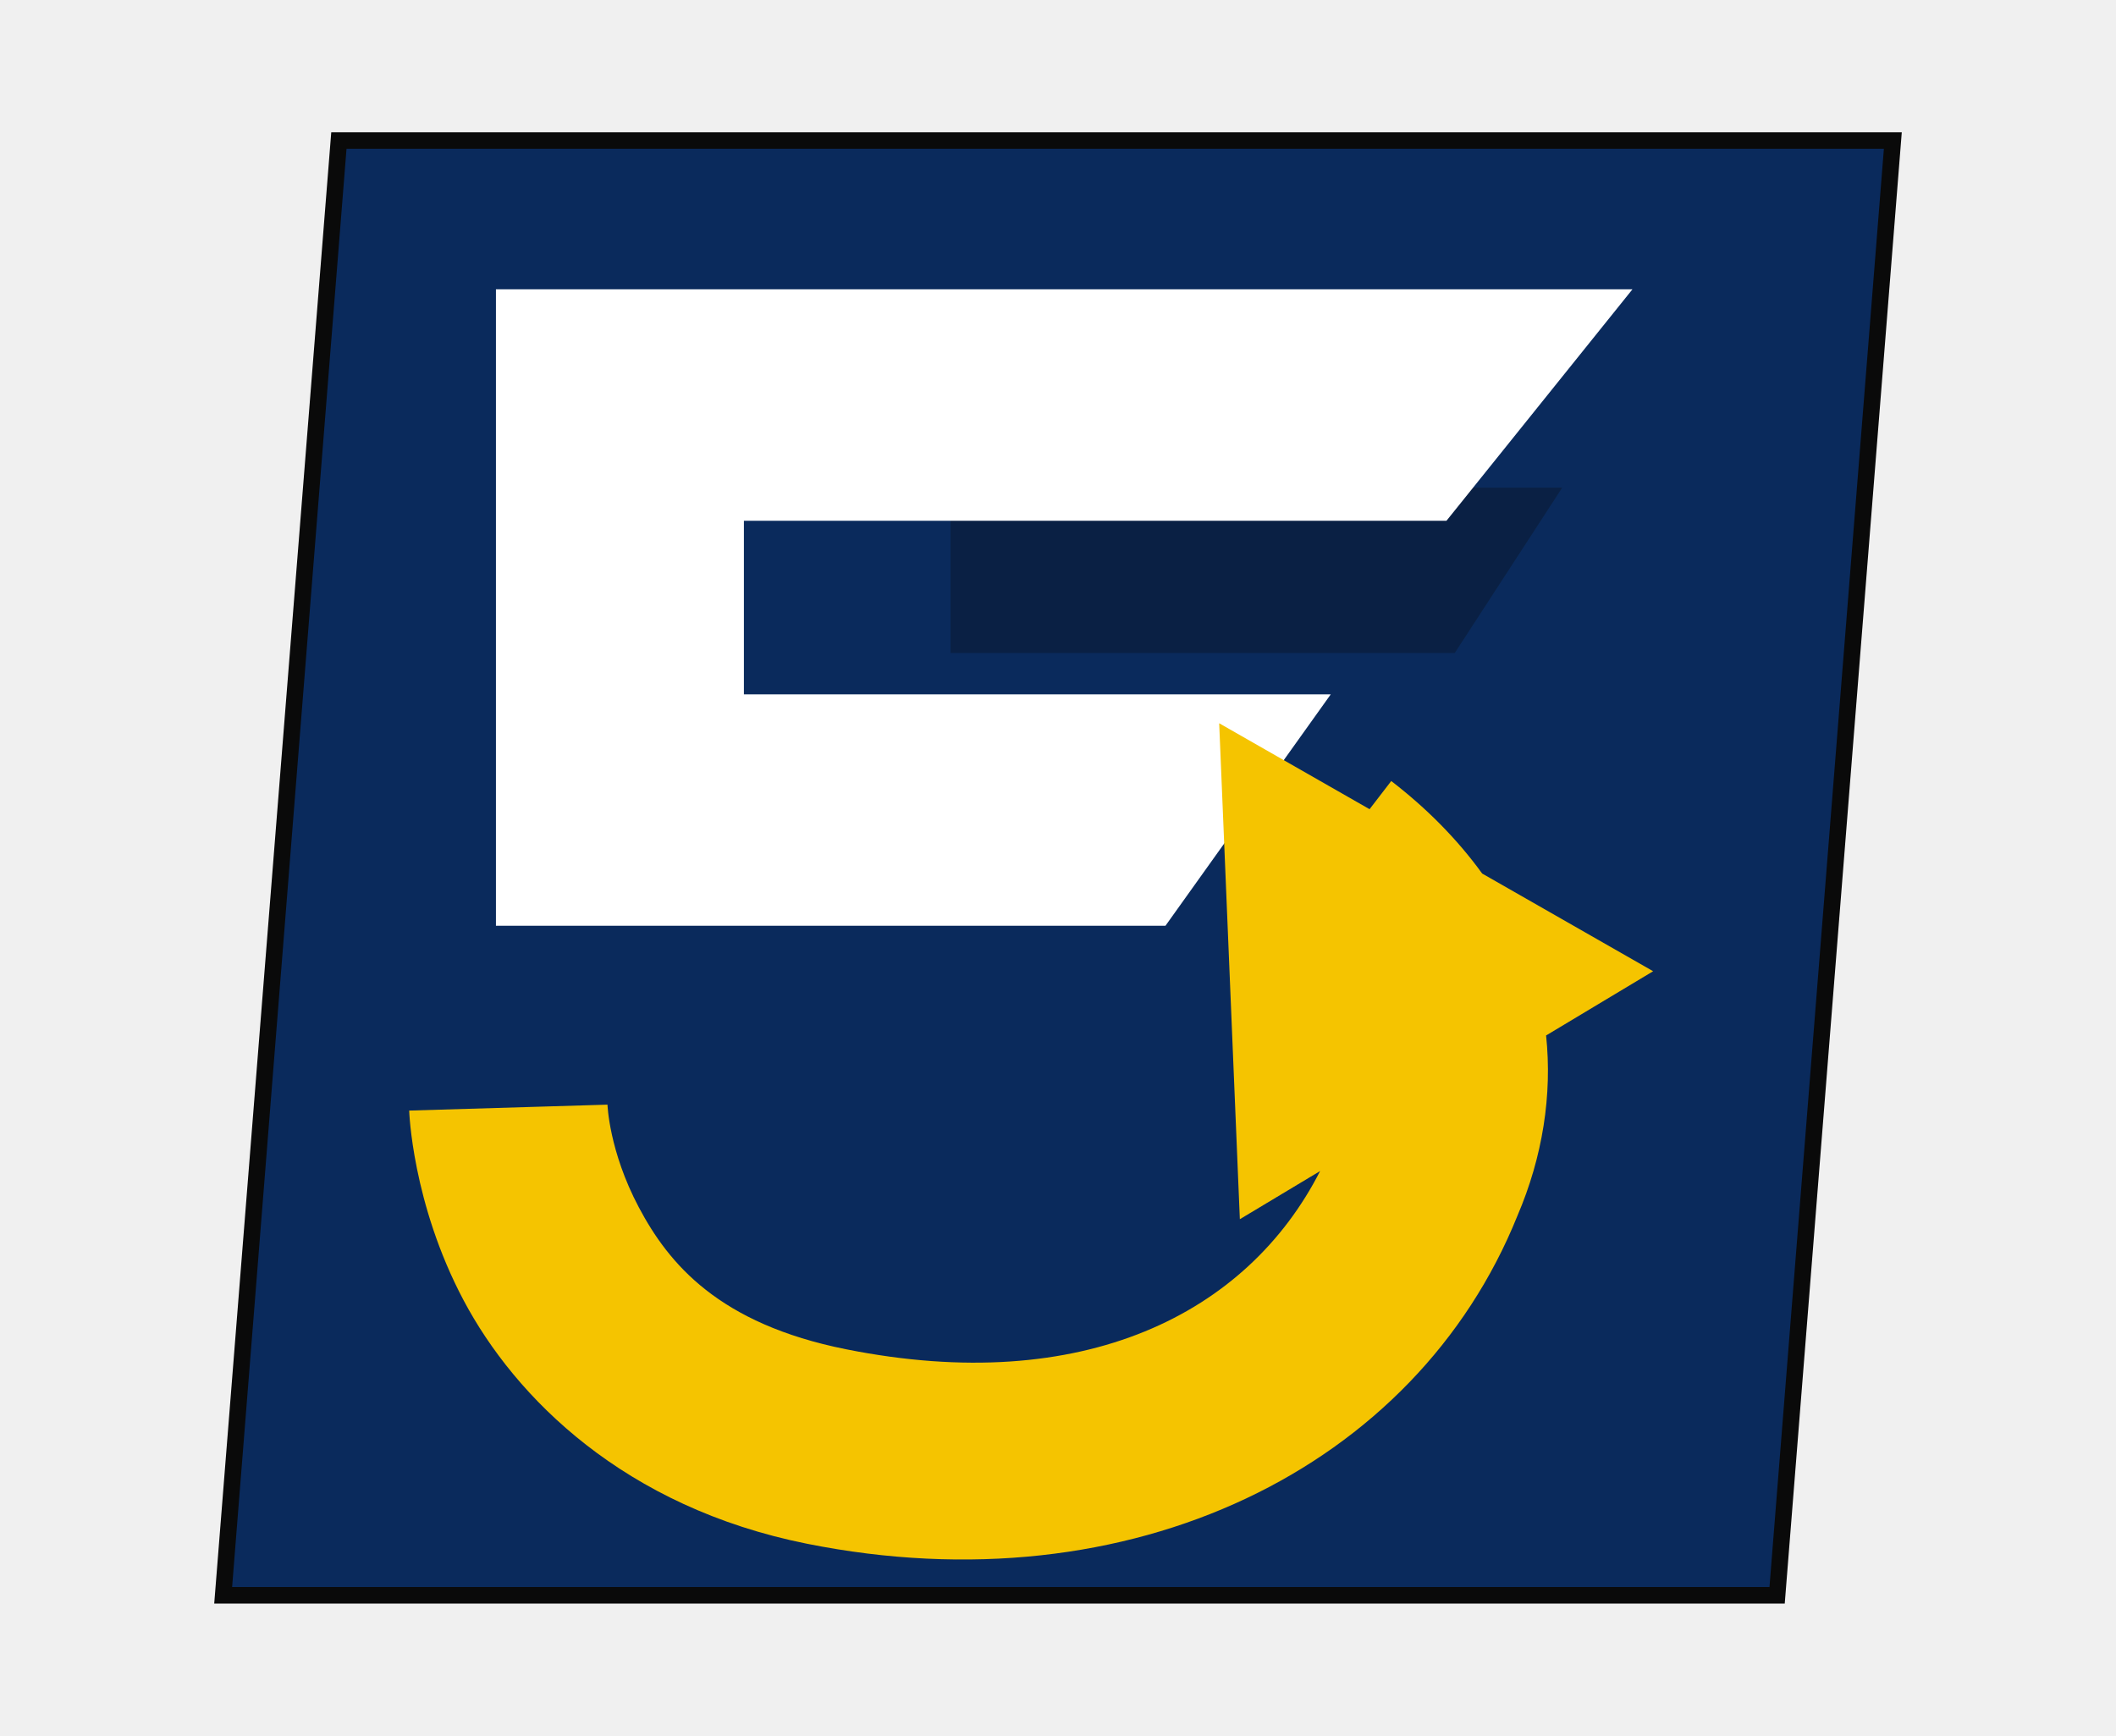
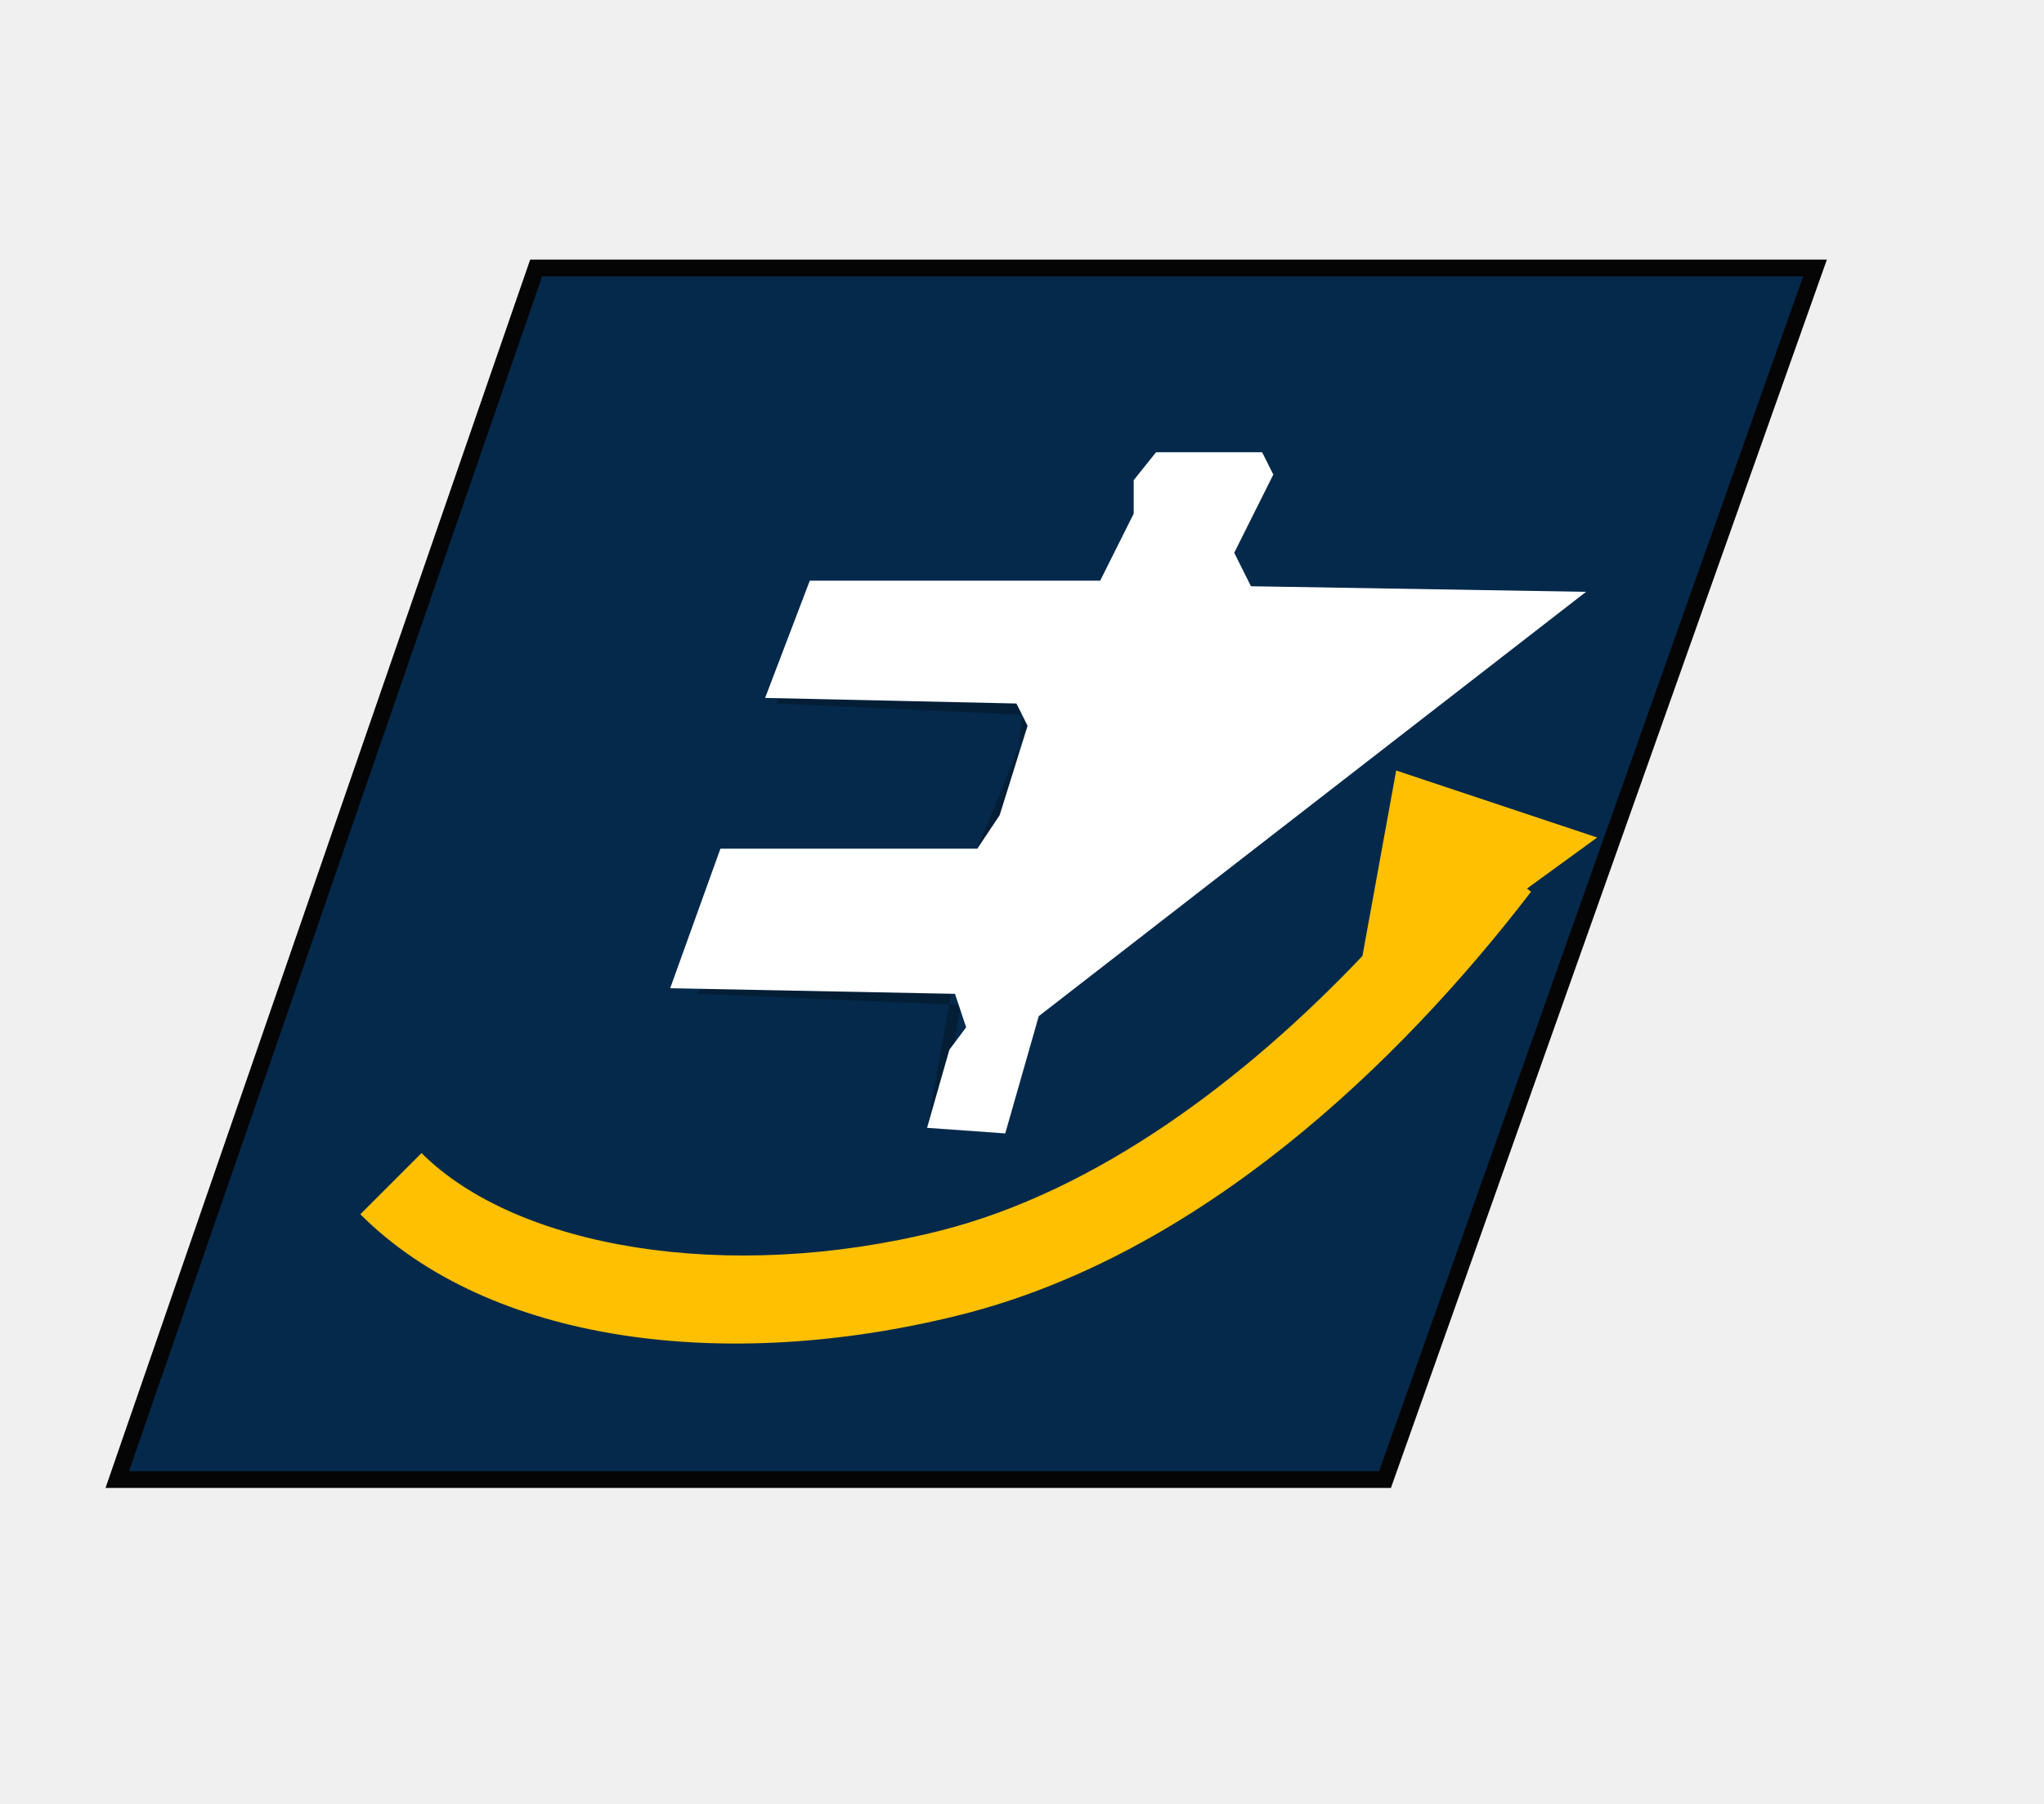
- <svg xmlns="http://www.w3.org/2000/svg" width="512" height="420" viewBox="0 0 512 420" version="1.1" id="lpaez_SF">
-   <defs id="defs" />
+ <svg xmlns="http://www.w3.org/2000/svg" width="366" height="323" viewBox="0 0 366 323" version="1.1" id="svg16">
+   <defs id="defs20" />
  <g id="layer_fondo">
-     <path id="fondo_paralelo" d="M 82,34 L 458,34 L 430,386 L 54,386 Z" style="fill:#0A2A5C;stroke:none" />
+     <path d="M 96,48 L 325,48 L 248,265 L 21,265 Z" style="fill:#05294B;stroke:none" id="path2" />
  </g>
  <g id="layer_sombra">
-     <path id="sombra_barra_superior" d="M 230,118 L 378,118 L 352,158 L 230,158 Z" style="fill:#0A0A0A;fill-opacity:0.3;stroke:none" />
+     <path d="M 147,108 L 139,126 L 183,128 L 181,148 L 176,154 L 133,154 L 125,178 L 172,180 L 169,198 L 180,203 L 166,202 L 175,152 L 184,130 L 182,126 L 137,125 L 145,104 Z" style="fill:#000000;fill-opacity:0.28;stroke:none" id="path5" />
  </g>
-   <g id="layer_E">
-     <path id="E_estilizada" d="M 120,70 L 395,70 L 350,126 L 180,126 L 180,168 L 322,168 L 282,224 L 120,224 Z" style="fill:#FFFFFF;stroke:none" />
+   <g id="layer_blanco">
+     <path id="marca_blanca" d="M 284,106 L 224,105 L 221,99 L 228,85 L 226,81 L 207,81 L 203,86 L 203,92 L 197,104 L 145,104 L 137,125 L 182,126 L 184,130 L 179,146 L 175,152 L 129,152 L 120,177 L 171,178 L 173,184 L 170,188 L 166,202 L 180,203 L 186,182 Z" style="fill:#FFFFFF;stroke:none" />
  </g>
  <g id="layer_flecha">
-     <path id="flecha_amarilla" d="M 295 175 L 300 295 L 319.42 283.348 C 301.827 317.859 262.164 337.958 204.707 326.467 C 173.905 320.306 161.821 305.793 154.578 292.133 C 147.336 278.473 146.99 267.283 146.99 267.283 L 99.01 268.717 C 99.01 268.717 99.664 291.027 112.172 314.617 C 124.679 338.207 151.095 364.694 195.293 373.533 C 273.794 389.233 342.617 355.126 367.16 294.184 C 373.274 279.918 375.619 264.873 374.102 250.539 L 400 235 L 358.633 211.361 C 352.575 202.999 345.115 195.501 336.633 188.977 L 331.389 195.793 L 295 175 z" style="fill:#F5C400;stroke:none" />
+     <path id="flecha_centro" style="color:#000000;fill:#fec001;stroke-linejoin:round;-inkscape-stroke:none" d="M 250 138 L 243.961 171.215 C 223.006 193.29 196.417 213.406 168.121 220.48 C 130.008 230.009 92.375 223.414 75.48 206.52 L 64.52 217.48 C 87.625 240.586 129.992 245.991 171.879 235.52 C 214.739 224.805 250.51 190.55 274.15 159.715 L 273.416 159.152 L 286 150 L 250 138 z " />
  </g>
  <g id="layer_contorno">
-     <path id="contorno_paralelo" d="M 82,34 L 458,34 L 430,386 L 54,386 Z" style="fill:none;stroke:#0A0A0A;stroke-width:4;stroke-linejoin:miter" />
+     <path d="M 96,48 L 325,48 L 248,265 L 21,265 Z" style="fill:none;stroke:#050505;stroke-width:3;stroke-linejoin:miter" id="path13" />
  </g>
</svg>
